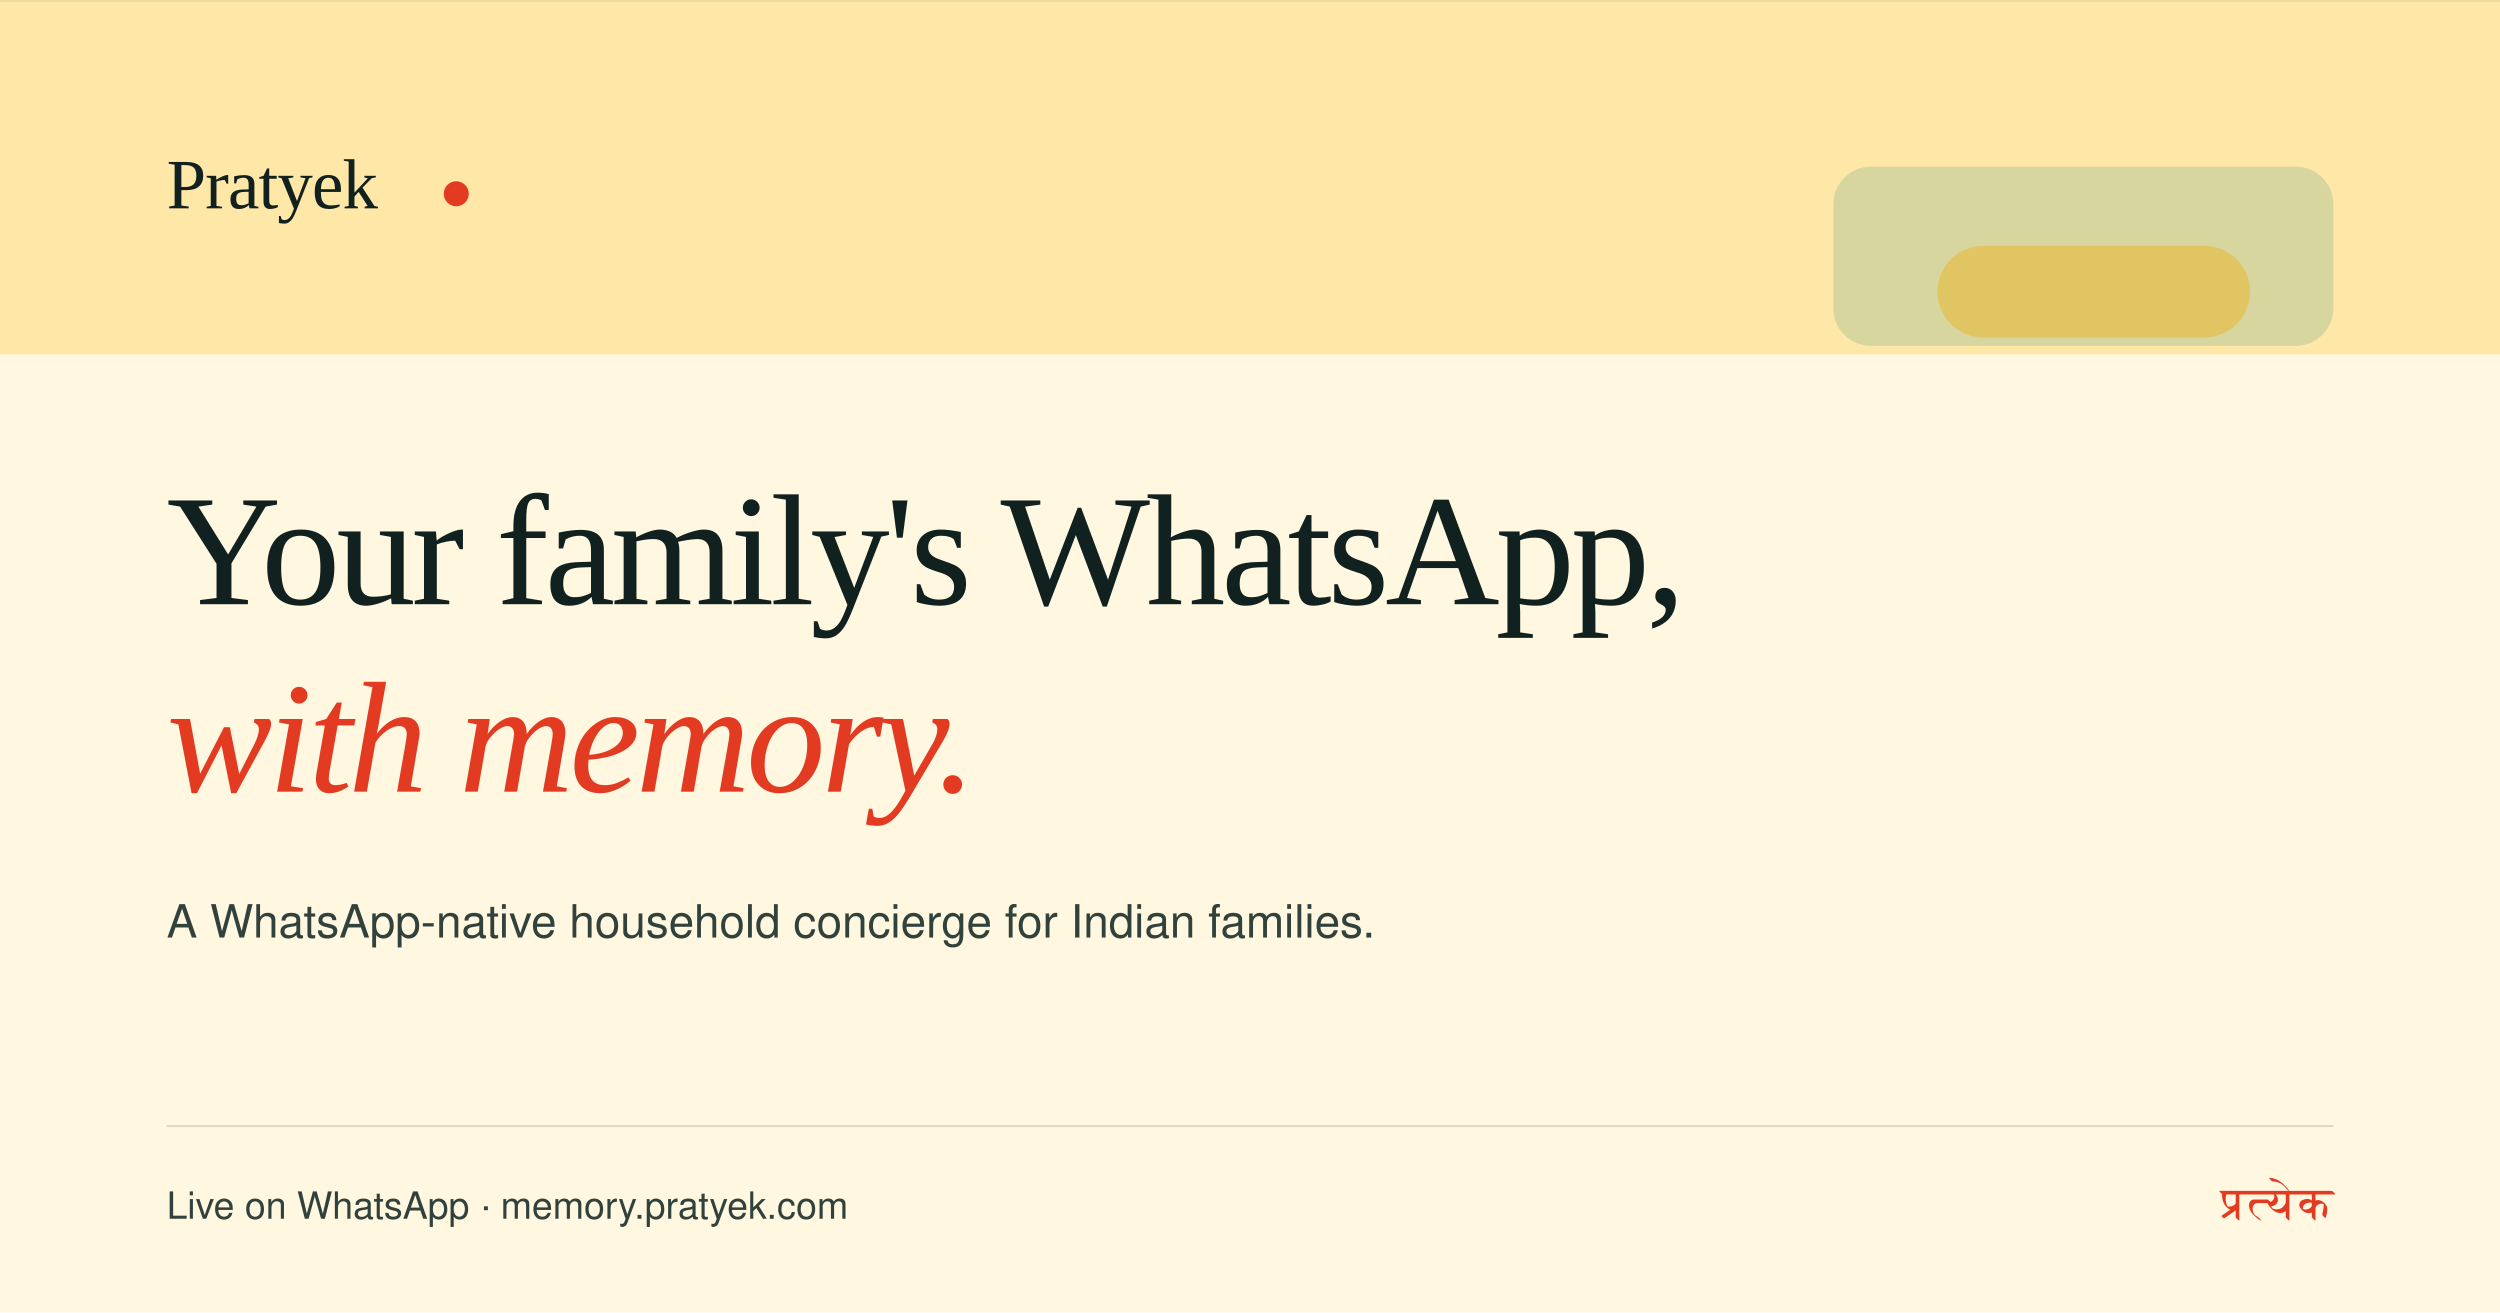
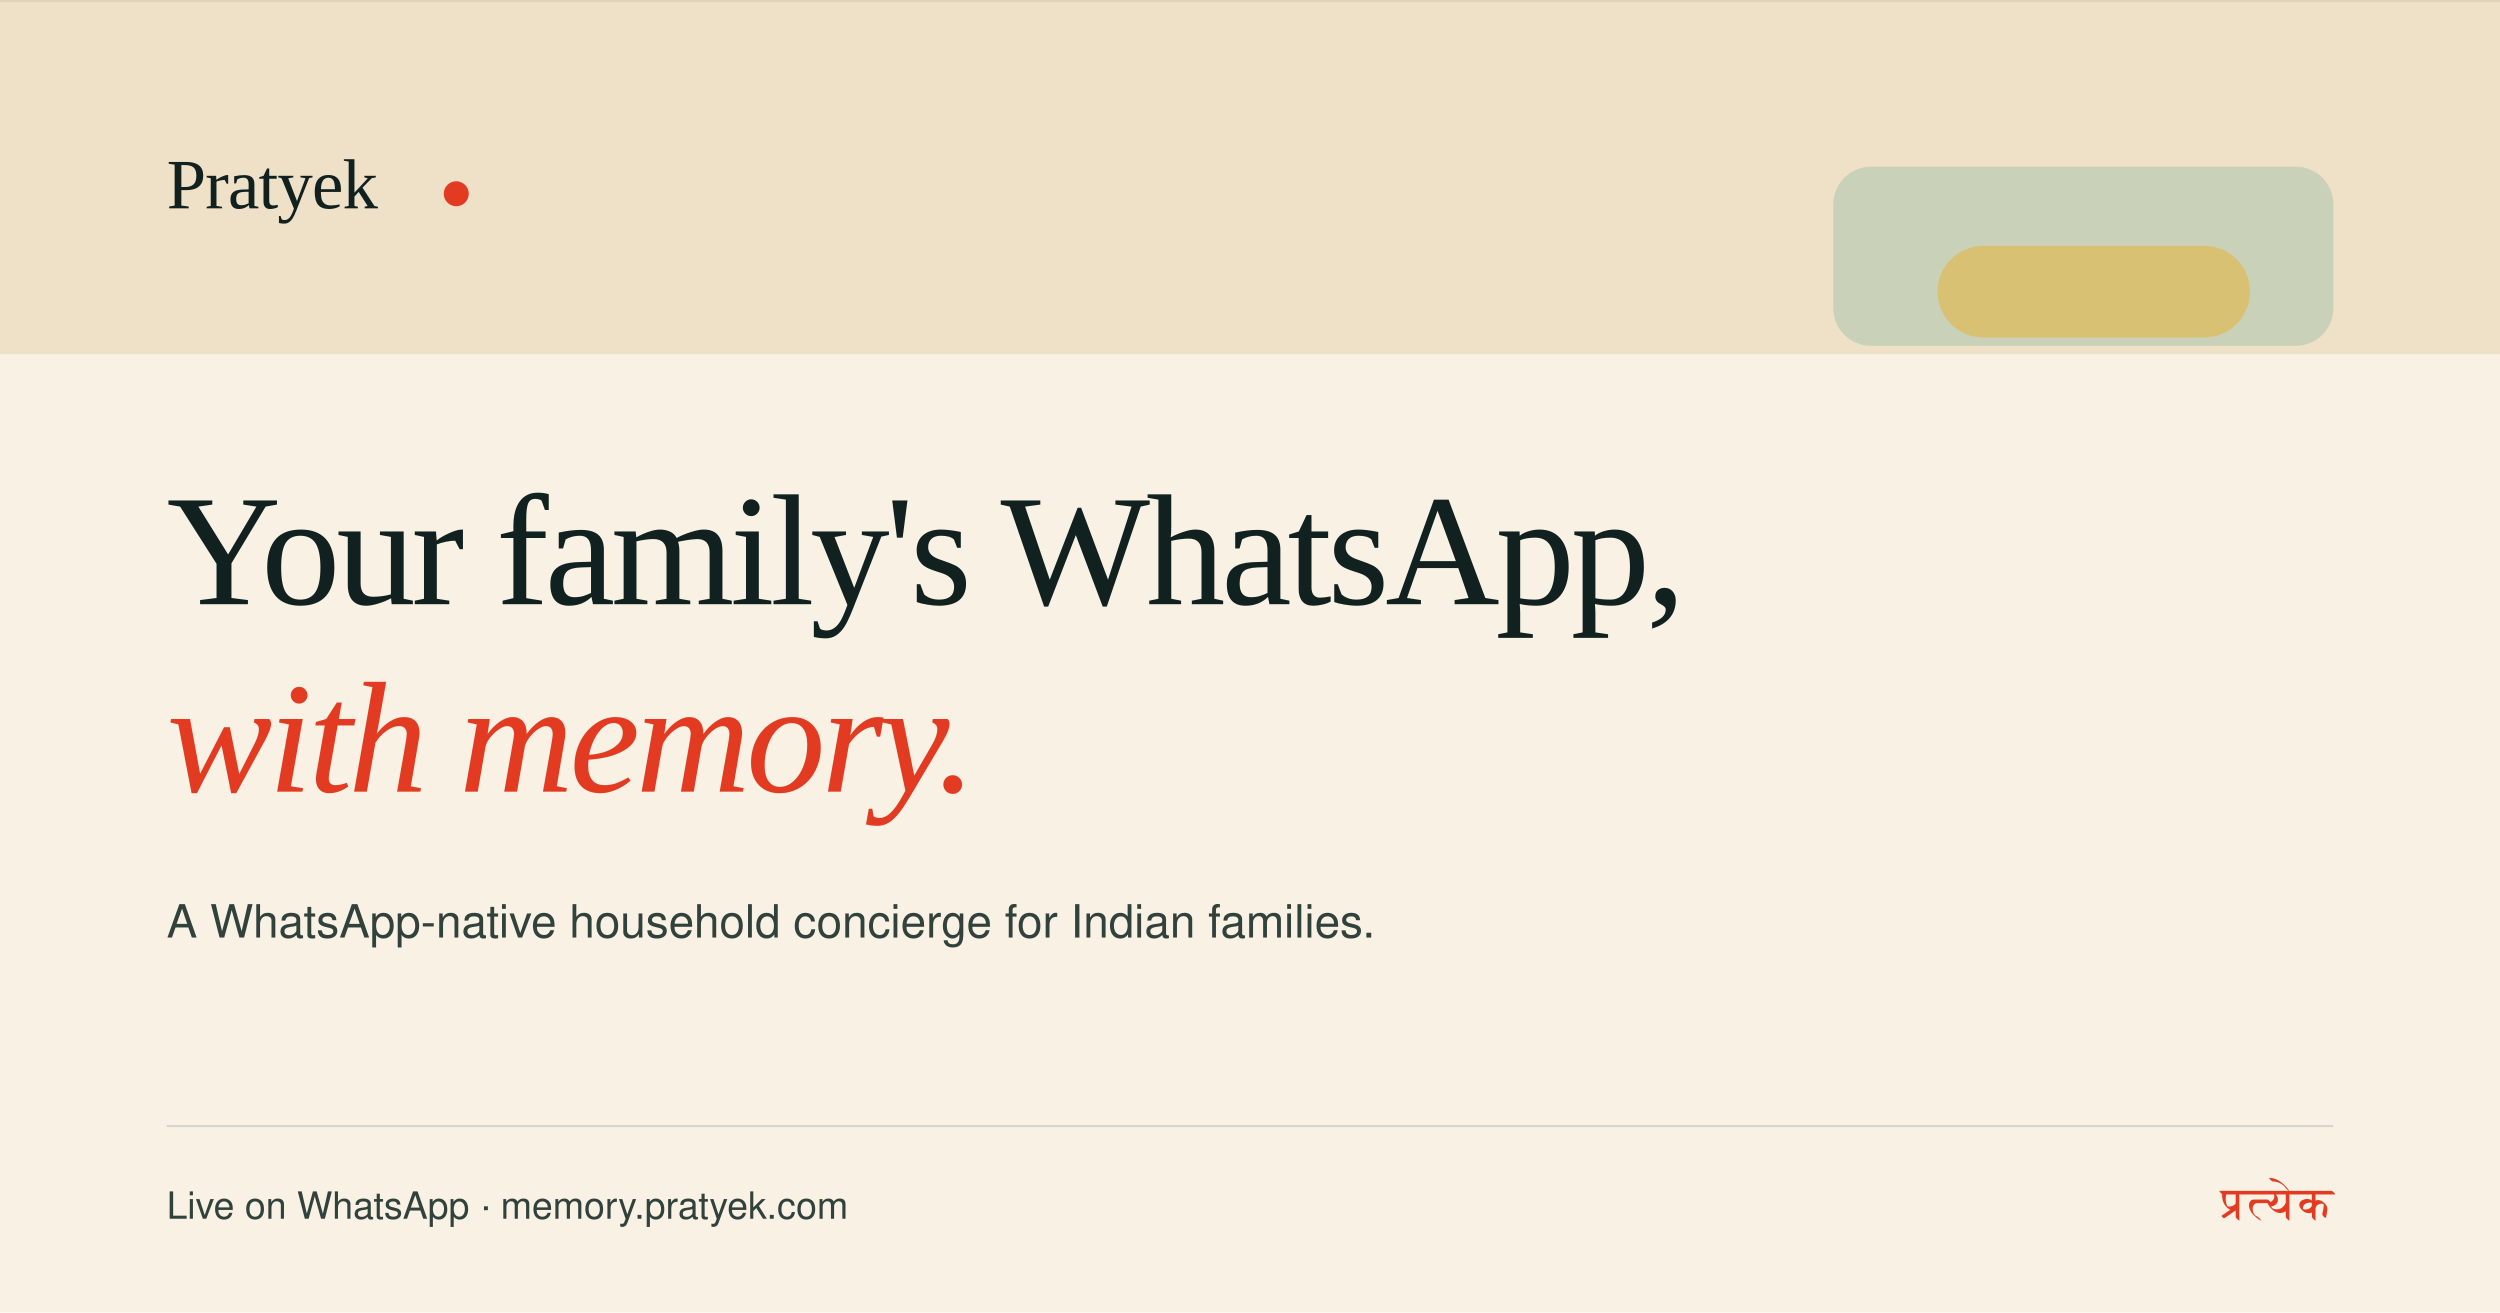
<svg xmlns="http://www.w3.org/2000/svg" viewBox="0 0 1200 630" width="1200" height="630">
-   <rect width="1200" height="630" fill="#FFF7E0" />
-   <rect x="0" y="0" width="1200" height="170" fill="#FFE7A8" />
+   <rect width="1200" height="630" fill="#F8F1E4" />
+   <rect x="0" y="0" width="1200" height="170" fill="#EFE1C8" />
  <rect x="880" y="80" width="240" height="86" rx="18" fill="#007C67" opacity="0.16" />
  <rect x="930" y="118" width="150" height="44" rx="22" fill="#F2A900" opacity="0.38" />
  <rect x="0" y="0" width="1200" height="1" fill="rgba(16,33,31,0.07)" />
  <text x="80" y="100" font-family="Georgia, 'Times New Roman', serif" font-size="34" font-weight="400" letter-spacing="-0.012em" fill="#10211F">Pratyek</text>
  <circle cx="219" cy="93" r="6" fill="#E23B22" />
  <text x="80" y="290" font-family="Georgia, 'Times New Roman', serif" font-size="76" font-weight="300" letter-spacing="-0.025em" fill="#10211F">Your family's WhatsApp,</text>
  <text x="80" y="380" font-family="Georgia, 'Times New Roman', serif" font-size="76" font-weight="300" letter-spacing="-0.025em" font-style="italic" fill="#E23B22">with memory.</text>
  <text x="80" y="450" font-family="Helvetica, Arial, sans-serif" font-size="22" font-weight="400" fill="#31413C">A WhatsApp-native household concierge for Indian families.</text>
  <rect x="80" y="540" width="1040" height="1" fill="rgba(16,33,31,0.14)" />
  <text x="80" y="585" font-family="Helvetica, Arial, sans-serif" font-size="18" font-weight="500" fill="#31413C">Live on WhatsApp · memory.pratyek.com</text>
  <text x="1120" y="585" font-family="Georgia, 'Times New Roman', serif" font-size="22" font-weight="400" fill="#E23B22" text-anchor="end">प्रत्येक</text>
</svg>
